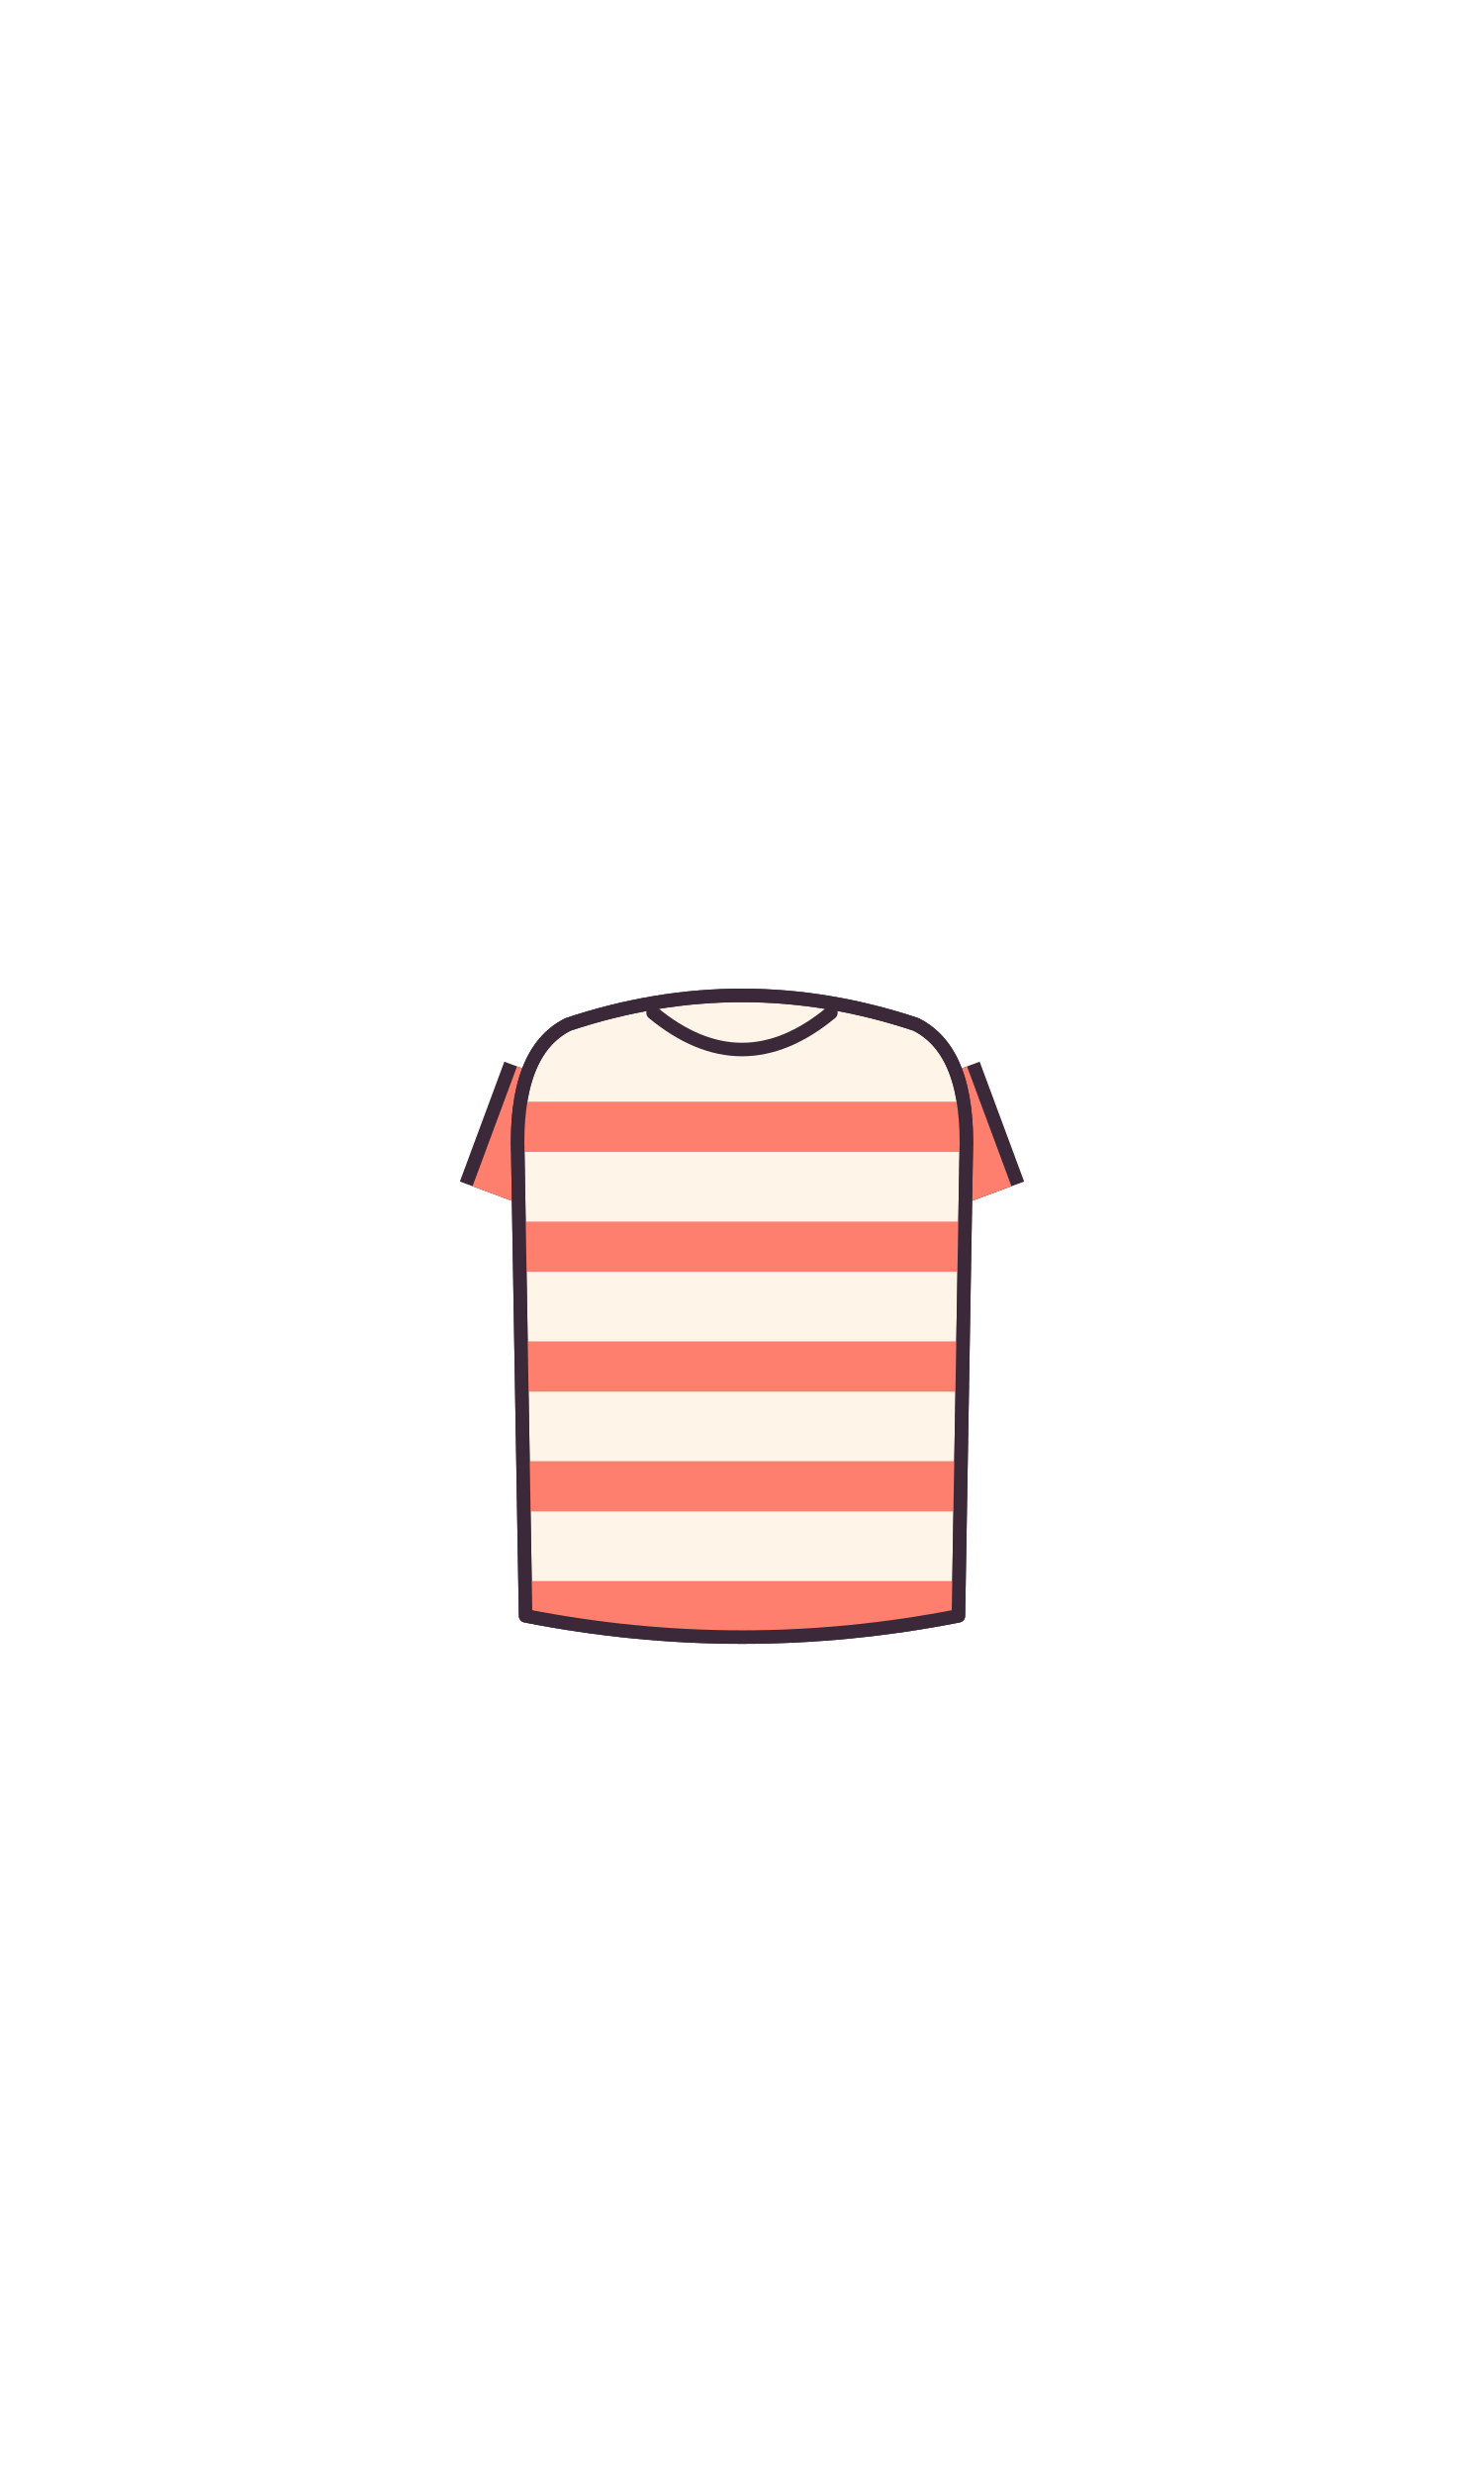
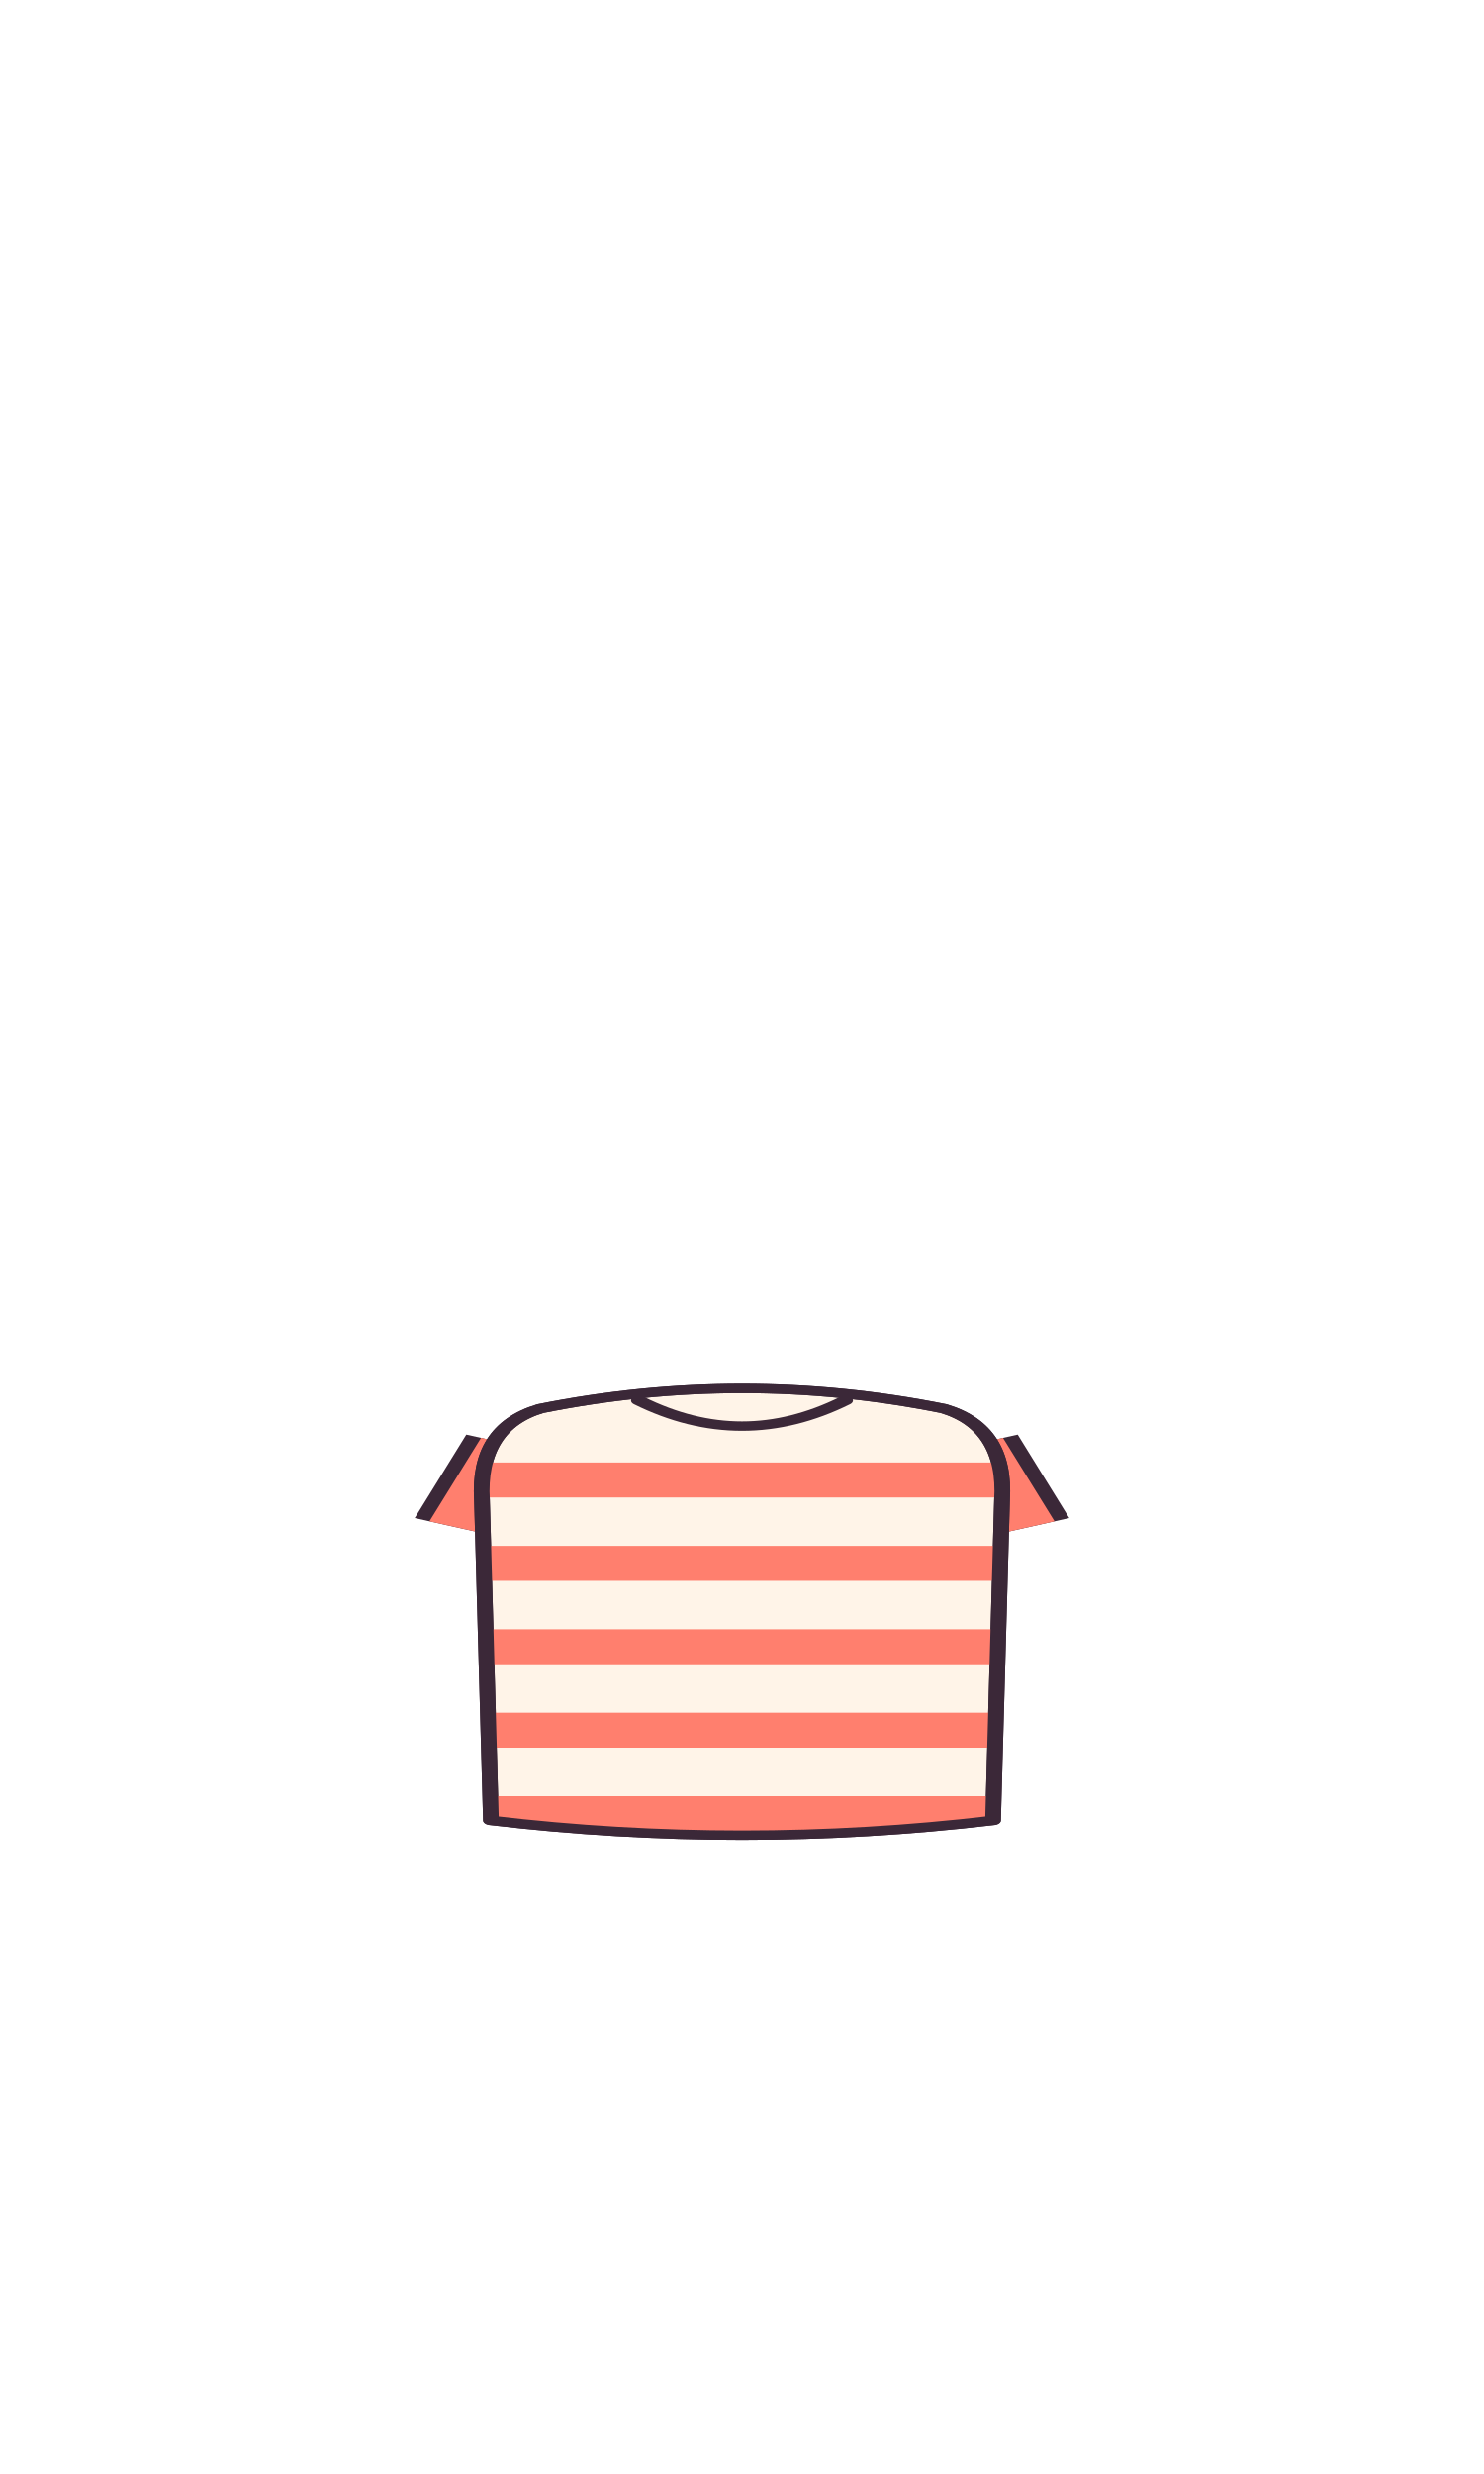
<svg xmlns="http://www.w3.org/2000/svg" width="768" height="1280" viewBox="0 0 768 1280">
-   <g stroke-linejoin="round" stroke-linecap="round">
-     <path d="M306 566 L283 628" fill="none" stroke="#3b2838" stroke-width="96" stroke-linecap="butt" />
-     <path d="M306 566 L283 628" fill="none" stroke="#ff7f6e" stroke-width="82" stroke-linecap="butt" />
-     <path d="M462 566 L485 628" fill="none" stroke="#3b2838" stroke-width="96" stroke-linecap="butt" />
-     <path d="M462 566 L485 628" fill="none" stroke="#ff7f6e" stroke-width="82" stroke-linecap="butt" />
-     <path d="M294 530 Q384 500 474 530 Q502 544 500 598 L496 836 Q384 858 272 836 L268 598 Q266 544 294 530 Z" fill="#fff4e8" stroke="#3b2838" stroke-width="7" />
-     <clipPath id="stripes">
-       <path d="M294 530 Q384 500 474 530 Q502 544 500 598 L496 836 Q384 858 272 836 L268 598 Q266 544 294 530 Z" />
-     </clipPath>
-     <g clip-path="url(#stripes)">
-       <rect x="250" y="570" width="280" height="26" fill="#ff7f6e" />
-       <rect x="250" y="632" width="280" height="26" fill="#ff7f6e" />
-       <rect x="250" y="694" width="280" height="26" fill="#ff7f6e" />
-       <rect x="250" y="756" width="280" height="26" fill="#ff7f6e" />
-       <rect x="250" y="818" width="280" height="26" fill="#ff7f6e" />
+   <g transform="translate(384 1184) scale(1.16) translate(-384 -1184) translate(384 1184) scale(1.0 0.6) translate(-384 -1184)">
+     <g stroke-linejoin="round" stroke-linecap="round">
+       <path d="M306 566 L283 628" fill="none" stroke="#3b2838" stroke-width="96" stroke-linecap="butt" />
+       <path d="M306 566 L283 628" fill="none" stroke="#ff7f6e" stroke-width="82" stroke-linecap="butt" />
+       <path d="M462 566 L485 628" fill="none" stroke="#3b2838" stroke-width="96" stroke-linecap="butt" />
+       <path d="M462 566 L485 628" fill="none" stroke="#ff7f6e" stroke-width="82" stroke-linecap="butt" />
+       <path d="M294 530 Q384 500 474 530 Q502 544 500 598 L496 836 Q384 858 272 836 L268 598 Q266 544 294 530 Z" fill="#fff4e8" stroke="#3b2838" stroke-width="7" />
+       <clipPath id="stripes">
+         <path d="M294 530 Q384 500 474 530 Q502 544 500 598 L496 836 Q384 858 272 836 L268 598 Q266 544 294 530 Z" />
+       </clipPath>
+       <g clip-path="url(#stripes)">
+         <rect x="250" y="570" width="280" height="26" fill="#ff7f6e" />
+         <rect x="250" y="632" width="280" height="26" fill="#ff7f6e" />
+         <rect x="250" y="694" width="280" height="26" fill="#ff7f6e" />
+         <rect x="250" y="756" width="280" height="26" fill="#ff7f6e" />
+         <rect x="250" y="818" width="280" height="26" fill="#ff7f6e" />
+       </g>
+       <path d="M294 530 Q384 500 474 530 Q502 544 500 598 L496 836 Q384 858 272 836 L268 598 Q266 544 294 530 Z" fill="none" stroke="#3b2838" stroke-width="7" />
+       <path d="M338 524 Q384 562 430 524" fill="none" stroke="#3b2838" stroke-width="7" />
    </g>
-     <path d="M294 530 Q384 500 474 530 Q502 544 500 598 L496 836 Q384 858 272 836 L268 598 Q266 544 294 530 Z" fill="none" stroke="#3b2838" stroke-width="7" />
-     <path d="M338 524 Q384 562 430 524" fill="none" stroke="#3b2838" stroke-width="7" />
  </g>
</svg>
